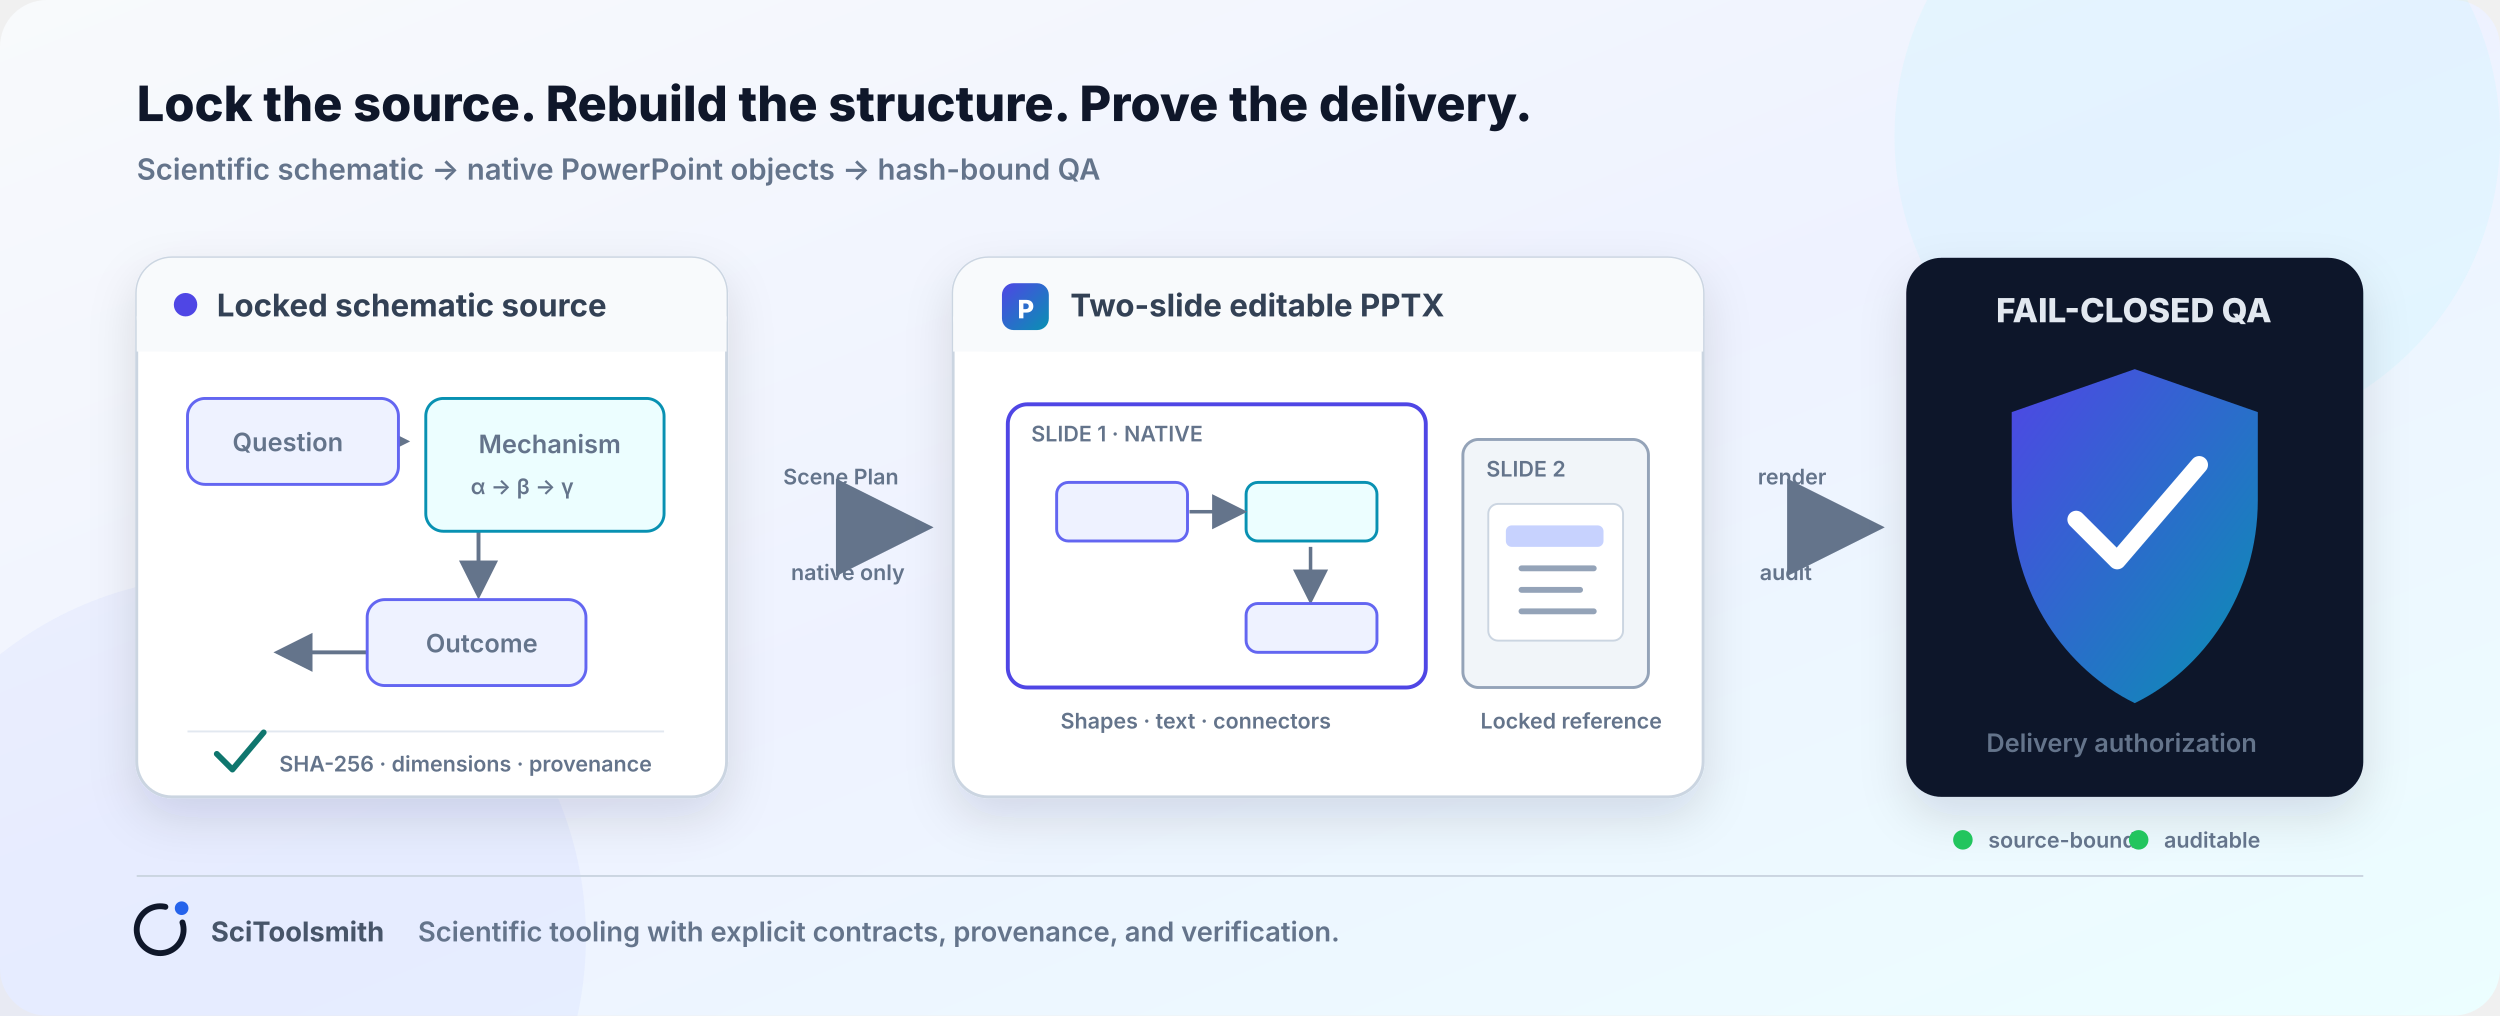
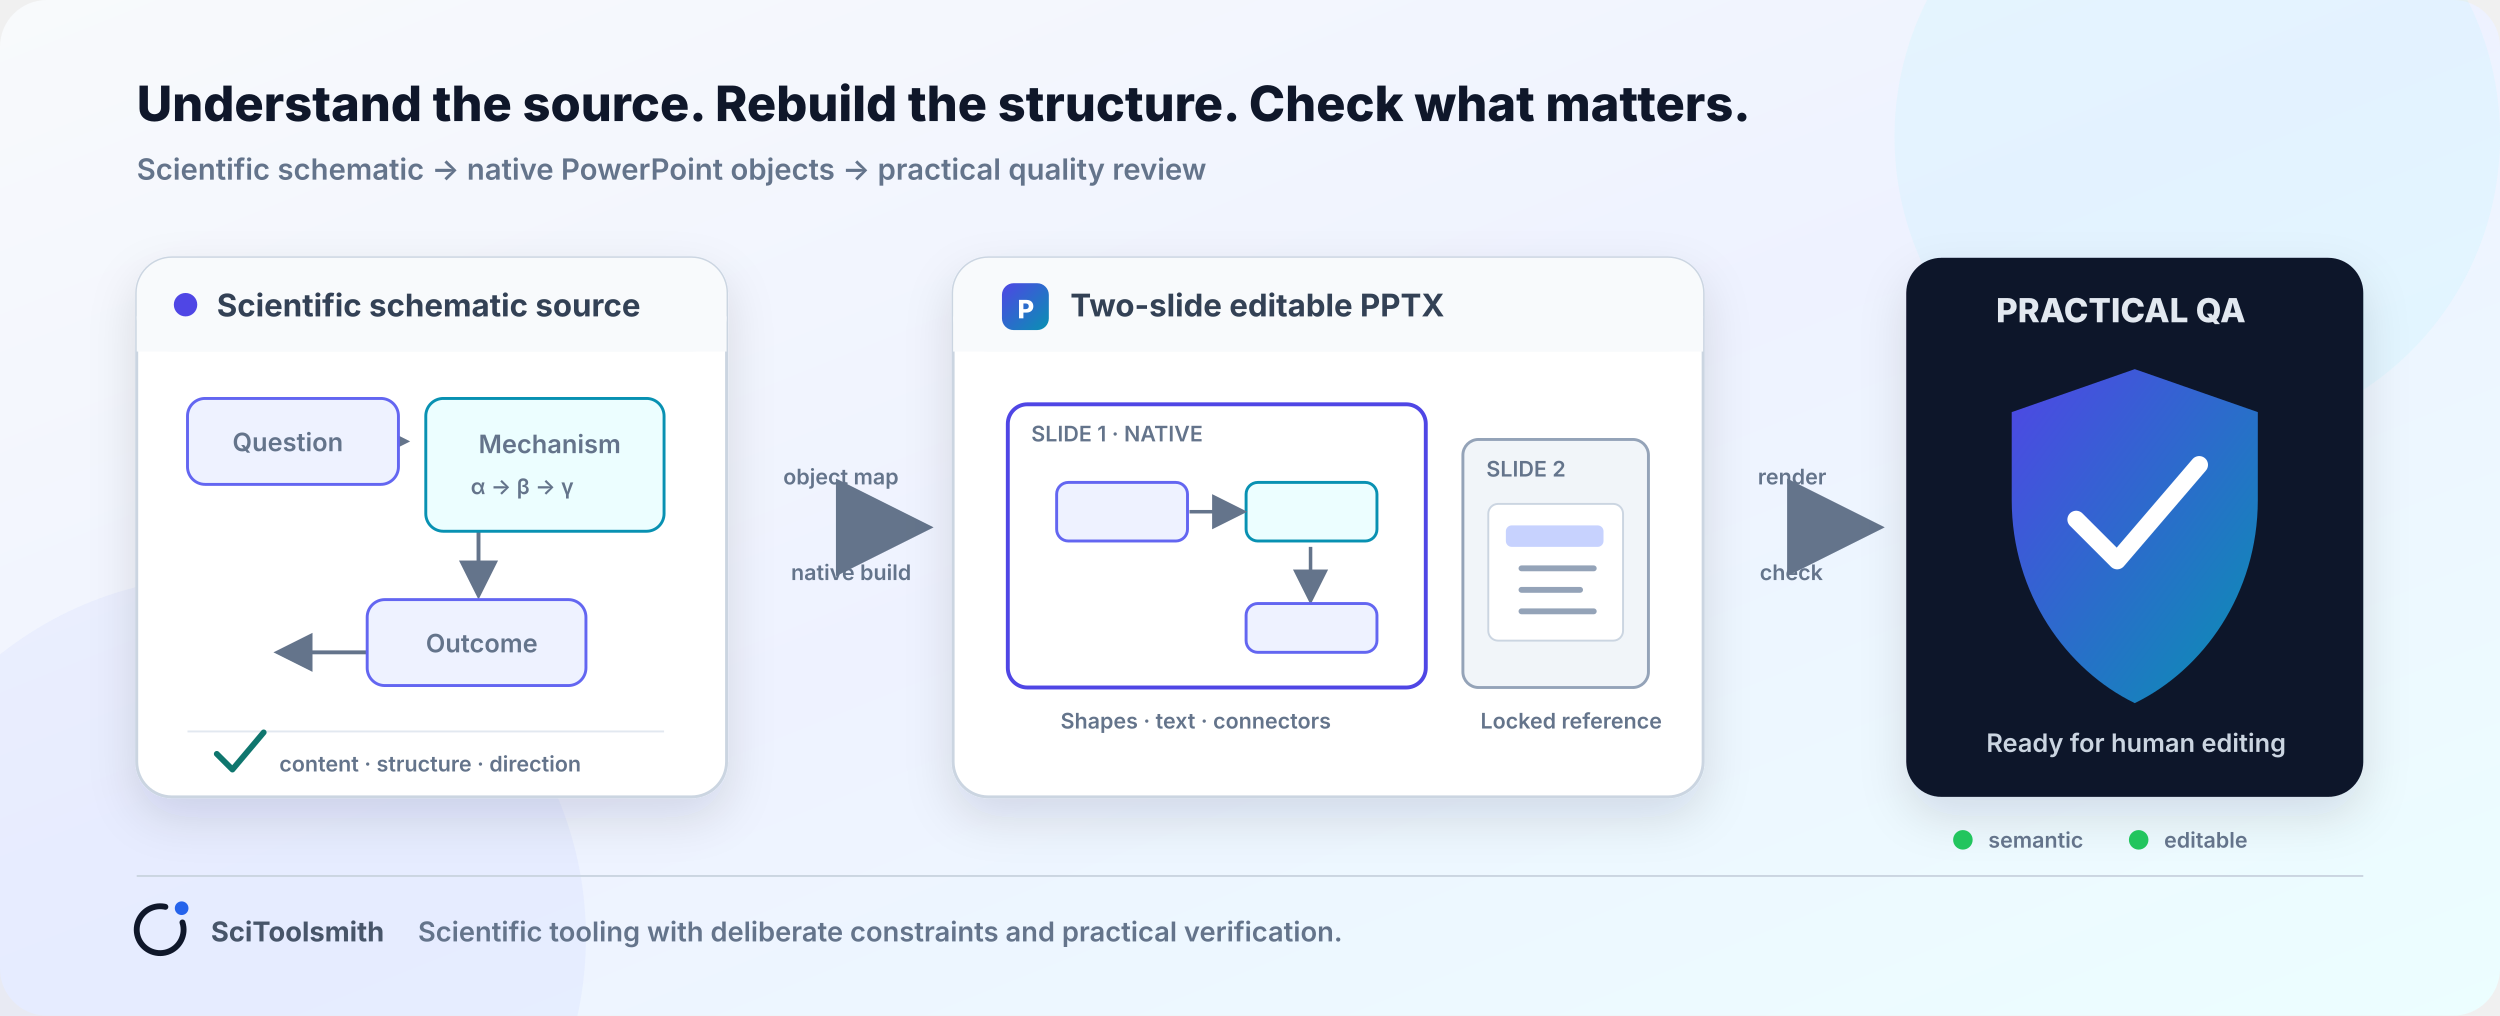
<svg xmlns="http://www.w3.org/2000/svg" width="1280" height="520" viewBox="0 0 1280 520" role="img" aria-labelledby="title desc">
  <defs>
    <linearGradient id="bg" x1="0" y1="0" x2="1" y2="1">
      <stop offset="0" stop-color="#f8fafc" />
      <stop offset="0.5" stop-color="#eef2ff" />
      <stop offset="1" stop-color="#ecfeff" />
    </linearGradient>
    <linearGradient id="brand" x1="0" y1="0" x2="1" y2="1">
      <stop offset="0" stop-color="#4f46e5" />
      <stop offset="1" stop-color="#0891b2" />
    </linearGradient>
    <filter id="shadow" x="-20%" y="-20%" width="140%" height="150%">
      <feDropShadow dx="0" dy="10" stdDeviation="12" flood-color="#1e293b" flood-opacity="0.12" />
    </filter>
    <marker id="arrow" markerWidth="10" markerHeight="10" refX="8" refY="5" orient="auto" markerUnits="strokeWidth">
      <path d="M0 0L10 5L0 10Z" fill="#64748b" />
    </marker>
    <style>
      .ui{font-family:Inter,"Segoe UI",Arial,sans-serif}.label{font-size:16px;font-weight:700;fill:#334155}.small{font-size:13px;font-weight:600;fill:#64748b}.micro{font-size:11px;font-weight:600;fill:#64748b}.card{fill:#fff;stroke:#cbd5e1;stroke-width:1.5}.node{fill:#eef2ff;stroke:#6366f1;stroke-width:1.5}.teal{fill:#ecfeff;stroke:#0891b2;stroke-width:1.5}
    </style>
  </defs>
  <rect width="1280" height="520" rx="24" fill="url(#bg)" />
  <circle cx="1125" cy="70" r="155" fill="#a5f3fc" opacity="0.16" />
  <circle cx="115" cy="480" r="185" fill="#c7d2fe" opacity="0.20" />
  <g class="ui">
-     <text x="70" y="62" font-size="25" font-weight="800" fill="#0f172a">Lock the source. Rebuild the structure. Prove the delivery.</text>
-     <text x="70" y="92" font-size="15" font-weight="600" fill="#64748b">Scientific schematic → native PowerPoint objects → hash-bound QA</text>
+     <text x="70" y="62" font-size="25" font-weight="800" fill="#0f172a">Understand the source. Rebuild the structure. Check what matters.</text>
+     <text x="70" y="92" font-size="15" font-weight="600" fill="#64748b">Scientific schematic → native PowerPoint objects → practical quality review</text>
    <g filter="url(#shadow)">
      <rect class="card" x="70" y="132" width="302" height="276" rx="18" />
    </g>
    <rect x="70" y="132" width="302" height="48" rx="18" fill="#f8fafc" />
    <path d="M70 162V180H372V162" fill="#f8fafc" />
    <circle cx="95" cy="156" r="6" fill="#4f46e5" />
-     <text class="label" x="111" y="162">Locked schematic source</text>
+     <text class="label" x="111" y="162">Scientific schematic source</text>
    <path d="M128 226H206" stroke="#64748b" stroke-width="2" marker-end="url(#arrow)" />
    <path d="M245 260V303" stroke="#64748b" stroke-width="2" marker-end="url(#arrow)" />
    <path d="M205 334H144" stroke="#64748b" stroke-width="2" marker-end="url(#arrow)" />
    <rect class="node" x="96" y="204" width="108" height="44" rx="9" />
    <text class="small" x="119" y="231">Question</text>
    <rect class="teal" x="218" y="204" width="122" height="68" rx="9" />
    <text class="small" x="245" y="232">Mechanism</text>
    <text class="micro" x="241" y="253">α → β → γ</text>
    <rect class="node" x="188" y="307" width="112" height="44" rx="9" />
    <text class="small" x="218" y="334">Outcome</text>
    <rect x="96" y="374" width="244" height="1" fill="#e2e8f0" />
    <path d="M111 386l8 8 16-19" fill="none" stroke="#0f766e" stroke-width="3" stroke-linecap="round" stroke-linejoin="round" />
-     <text class="micro" x="143" y="395">SHA-256 · dimensions · provenance</text>
+     <text class="micro" x="143" y="395">content · structure · direction</text>
    <path d="M400 270H468" stroke="url(#brand)" stroke-width="5" stroke-linecap="round" marker-end="url(#arrow)" />
-     <text class="micro" x="401" y="248">Scene Plan</text>
-     <text class="micro" x="405" y="297">native only</text>
+     <text class="micro" x="401" y="248">object map</text>
+     <text class="micro" x="405" y="297">native build</text>
    <g filter="url(#shadow)">
      <rect class="card" x="488" y="132" width="384" height="276" rx="18" />
    </g>
    <rect x="488" y="132" width="384" height="48" rx="18" fill="#f8fafc" />
    <path d="M488 162V180H872V162" fill="#f8fafc" />
    <rect x="513" y="145" width="24" height="24" rx="6" fill="url(#brand)" />
    <text x="521" y="163" font-size="13" font-weight="800" fill="#fff">P</text>
    <text class="label" x="548" y="162">Two-slide editable PPTX</text>
    <rect x="516" y="207" width="214" height="145" rx="10" fill="#fff" stroke="#4f46e5" stroke-width="2" />
    <text class="micro" x="528" y="226" fill="#4f46e5">SLIDE 1 · NATIVE</text>
    <rect class="node" x="541" y="247" width="67" height="30" rx="6" />
    <rect class="teal" x="638" y="247" width="67" height="30" rx="6" />
    <path d="M609 262H635" stroke="#64748b" stroke-width="1.8" marker-end="url(#arrow)" />
    <path d="M671 280V306" stroke="#64748b" stroke-width="1.8" marker-end="url(#arrow)" />
    <rect class="node" x="638" y="309" width="67" height="25" rx="6" />
    <text class="micro" x="543" y="373">Shapes · text · connectors</text>
    <rect x="749" y="225" width="95" height="127" rx="8" fill="#f1f5f9" stroke="#94a3b8" stroke-width="1.5" />
    <text class="micro" x="761" y="244">SLIDE 2</text>
    <rect x="762" y="258" width="69" height="70" rx="5" fill="#fff" stroke="#cbd5e1" />
    <rect x="771" y="269" width="50" height="11" rx="3" fill="#c7d2fe" />
    <path d="M779 291H816M779 302H809M779 313H816" stroke="#94a3b8" stroke-width="3" stroke-linecap="round" />
    <text class="micro" x="758" y="373">Locked reference</text>
    <path d="M900 270H955" stroke="url(#brand)" stroke-width="5" stroke-linecap="round" marker-end="url(#arrow)" />
    <text class="micro" x="900" y="248">render</text>
-     <text class="micro" x="901" y="297">audit</text>
+     <text class="micro" x="901" y="297">check</text>
    <g filter="url(#shadow)">
      <rect x="976" y="132" width="234" height="276" rx="18" fill="#0f172a" />
    </g>
    <path d="M1093 189l63 22v45c0 48-28 87-63 104-35-17-63-56-63-104v-45z" fill="url(#brand)" />
    <path d="M1063 266l21 21 42-49" fill="none" stroke="#fff" stroke-width="9" stroke-linecap="round" stroke-linejoin="round" />
-     <text x="1022" y="165" font-size="17" font-weight="800" fill="#e2e8f0">FAIL-CLOSED QA</text>
-     <text class="small" x="1017" y="385" fill="#cbd5e1">Delivery authorization</text>
+     <text x="1022" y="165" font-size="17" font-weight="800" fill="#e2e8f0">PRACTICAL QA</text>
+     <text class="small" x="1017" y="385" style="fill:#cbd5e1">Ready for human editing</text>
    <circle cx="1005" cy="430" r="5" fill="#22c55e" />
-     <text class="micro" x="1018" y="434" fill="#cbd5e1">source-bound</text>
+     <text class="micro" x="1018" y="434" fill="#cbd5e1">semantic</text>
    <circle cx="1095" cy="430" r="5" fill="#22c55e" />
-     <text class="micro" x="1108" y="434" fill="#cbd5e1">auditable</text>
+     <text class="micro" x="1108" y="434" fill="#cbd5e1">editable</text>
    <rect x="70" y="448" width="1140" height="1" fill="#cbd5e1" />
    <circle cx="82" cy="476" r="12" fill="none" stroke="#0f172a" stroke-width="3" stroke-linecap="round" stroke-dasharray="63 13" transform="rotate(-18 82 476)" />
    <circle cx="93" cy="465" r="3.5" fill="#2563eb" />
    <text x="108" y="482" font-size="14" font-weight="700" fill="#475569">SciToolsmith</text>
-     <text x="214" y="482" font-size="14" font-weight="600" fill="#64748b">Scientific tooling with explicit contracts, provenance, and verification.</text>
+     <text x="214" y="482" font-size="14" font-weight="600" fill="#64748b">Scientific tooling with deliberate constraints and practical verification.</text>
  </g>
</svg>
